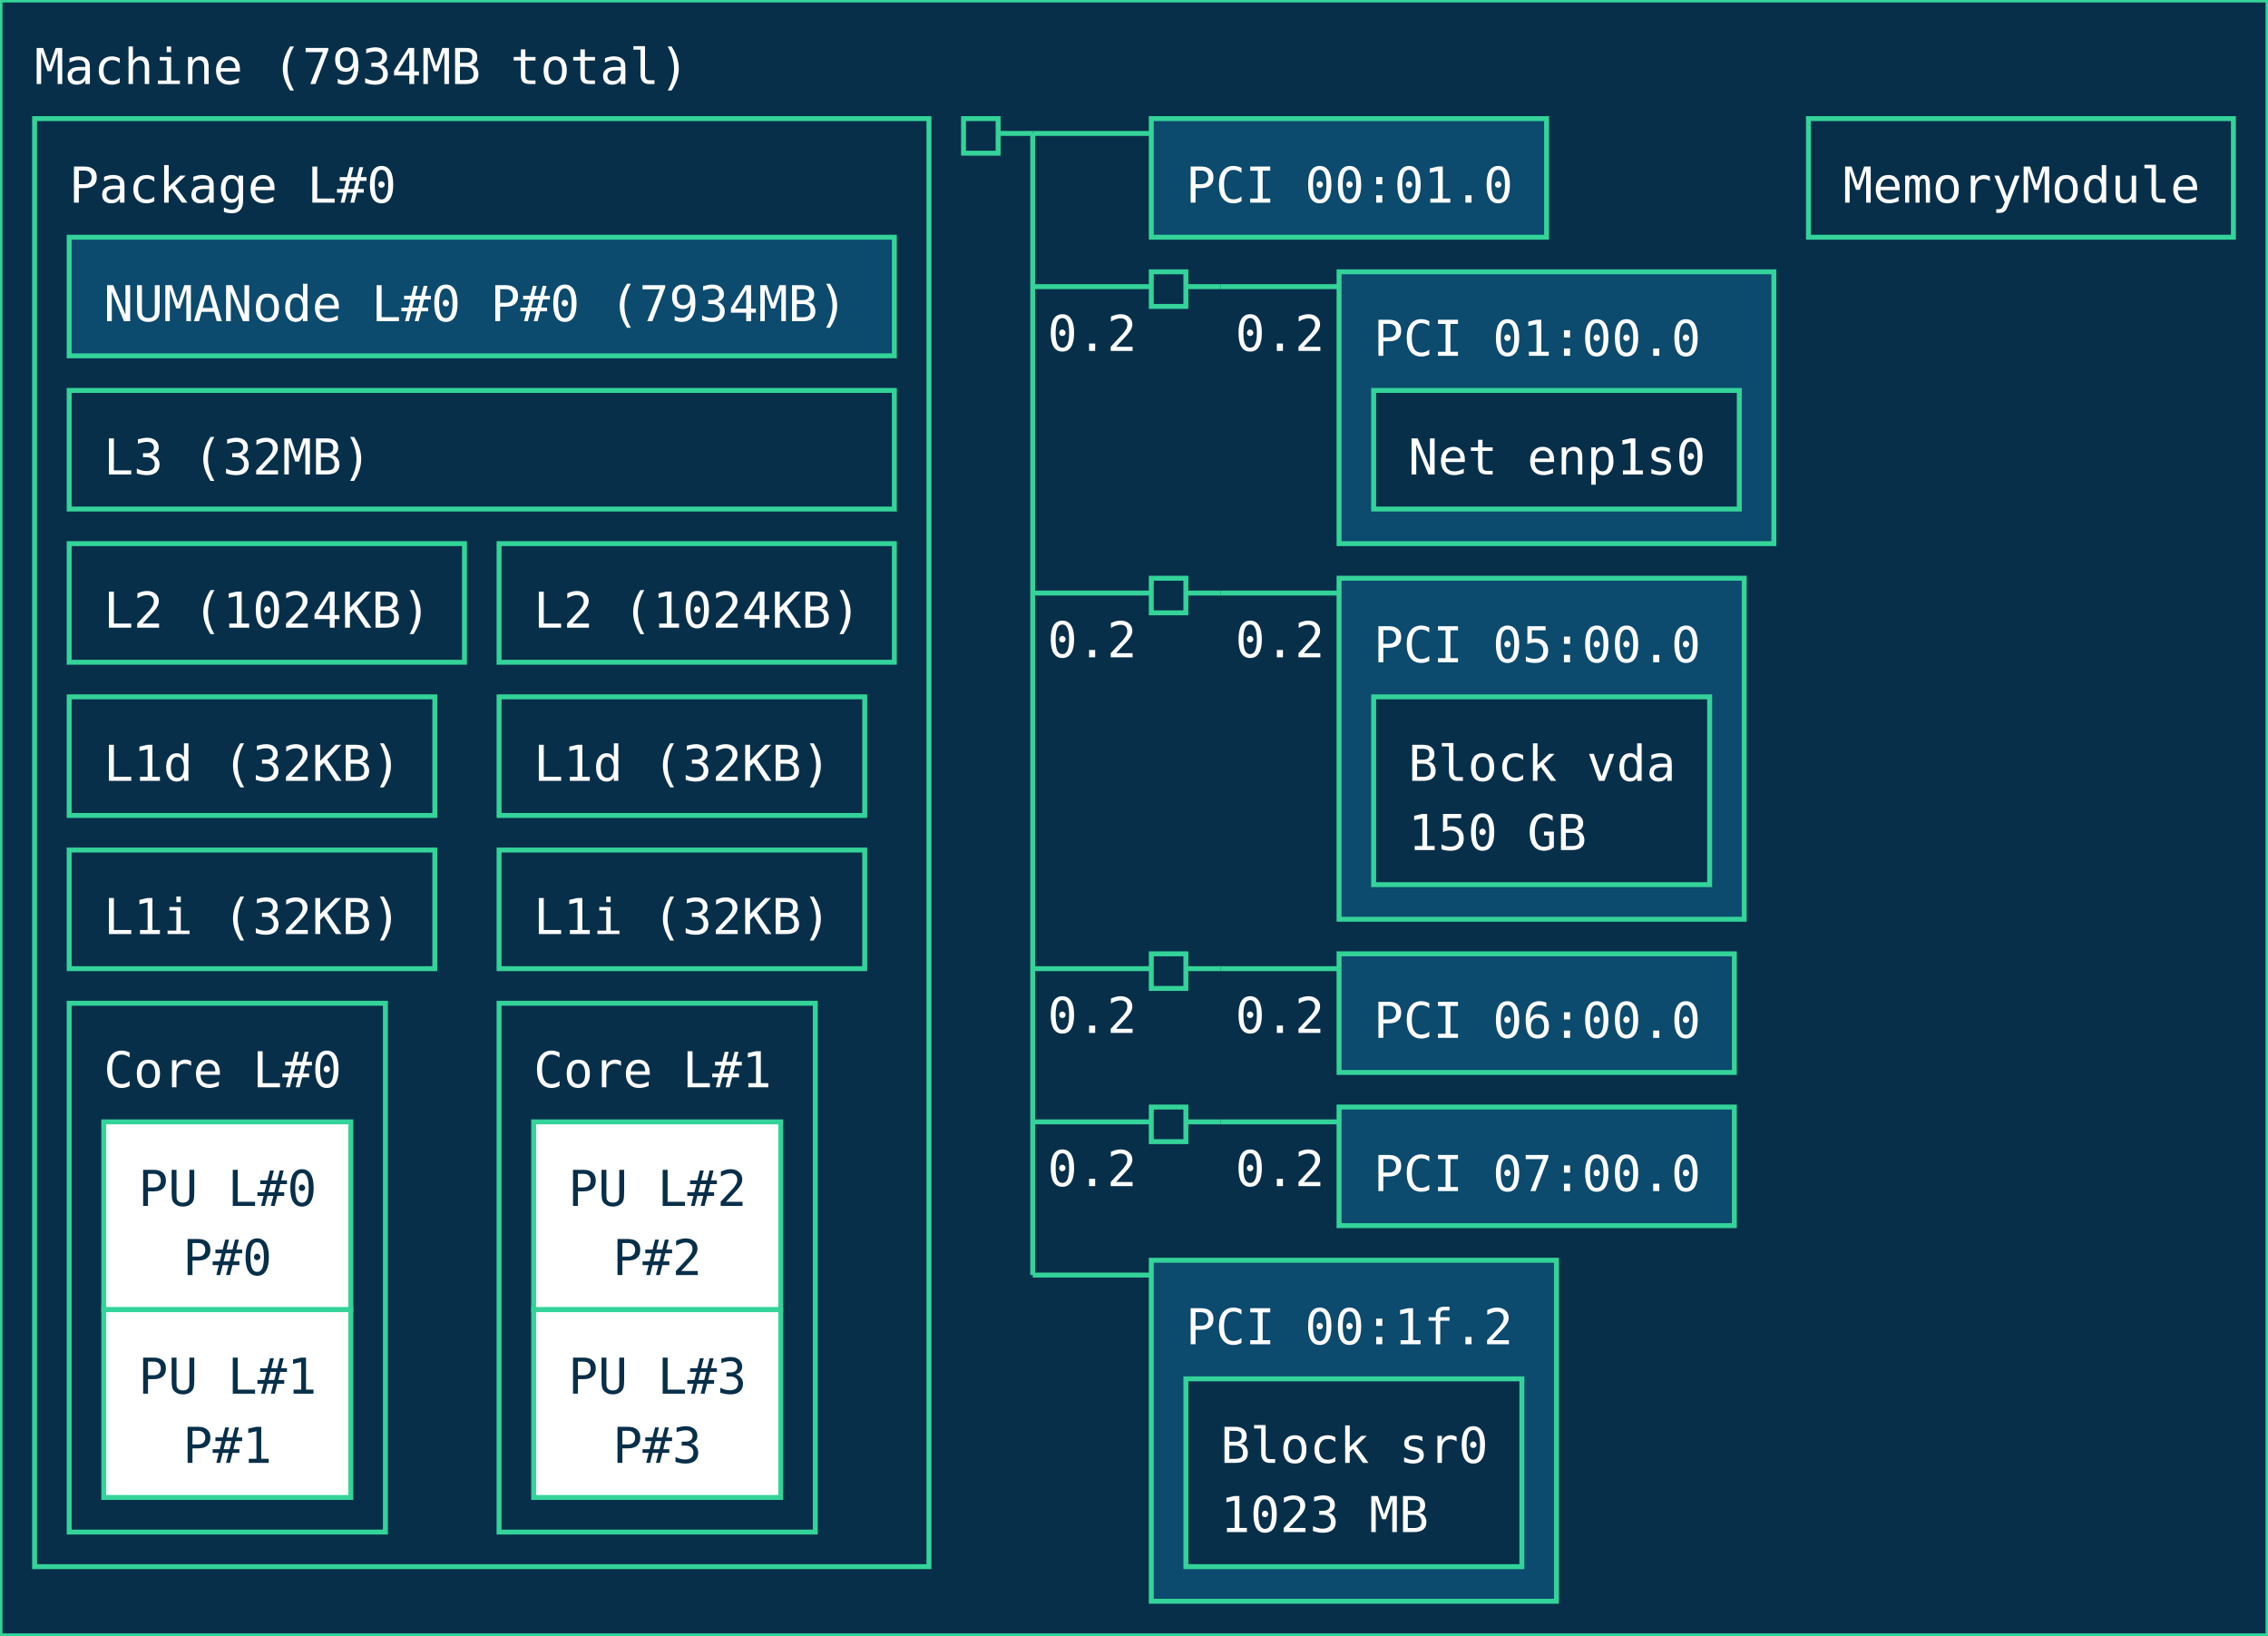
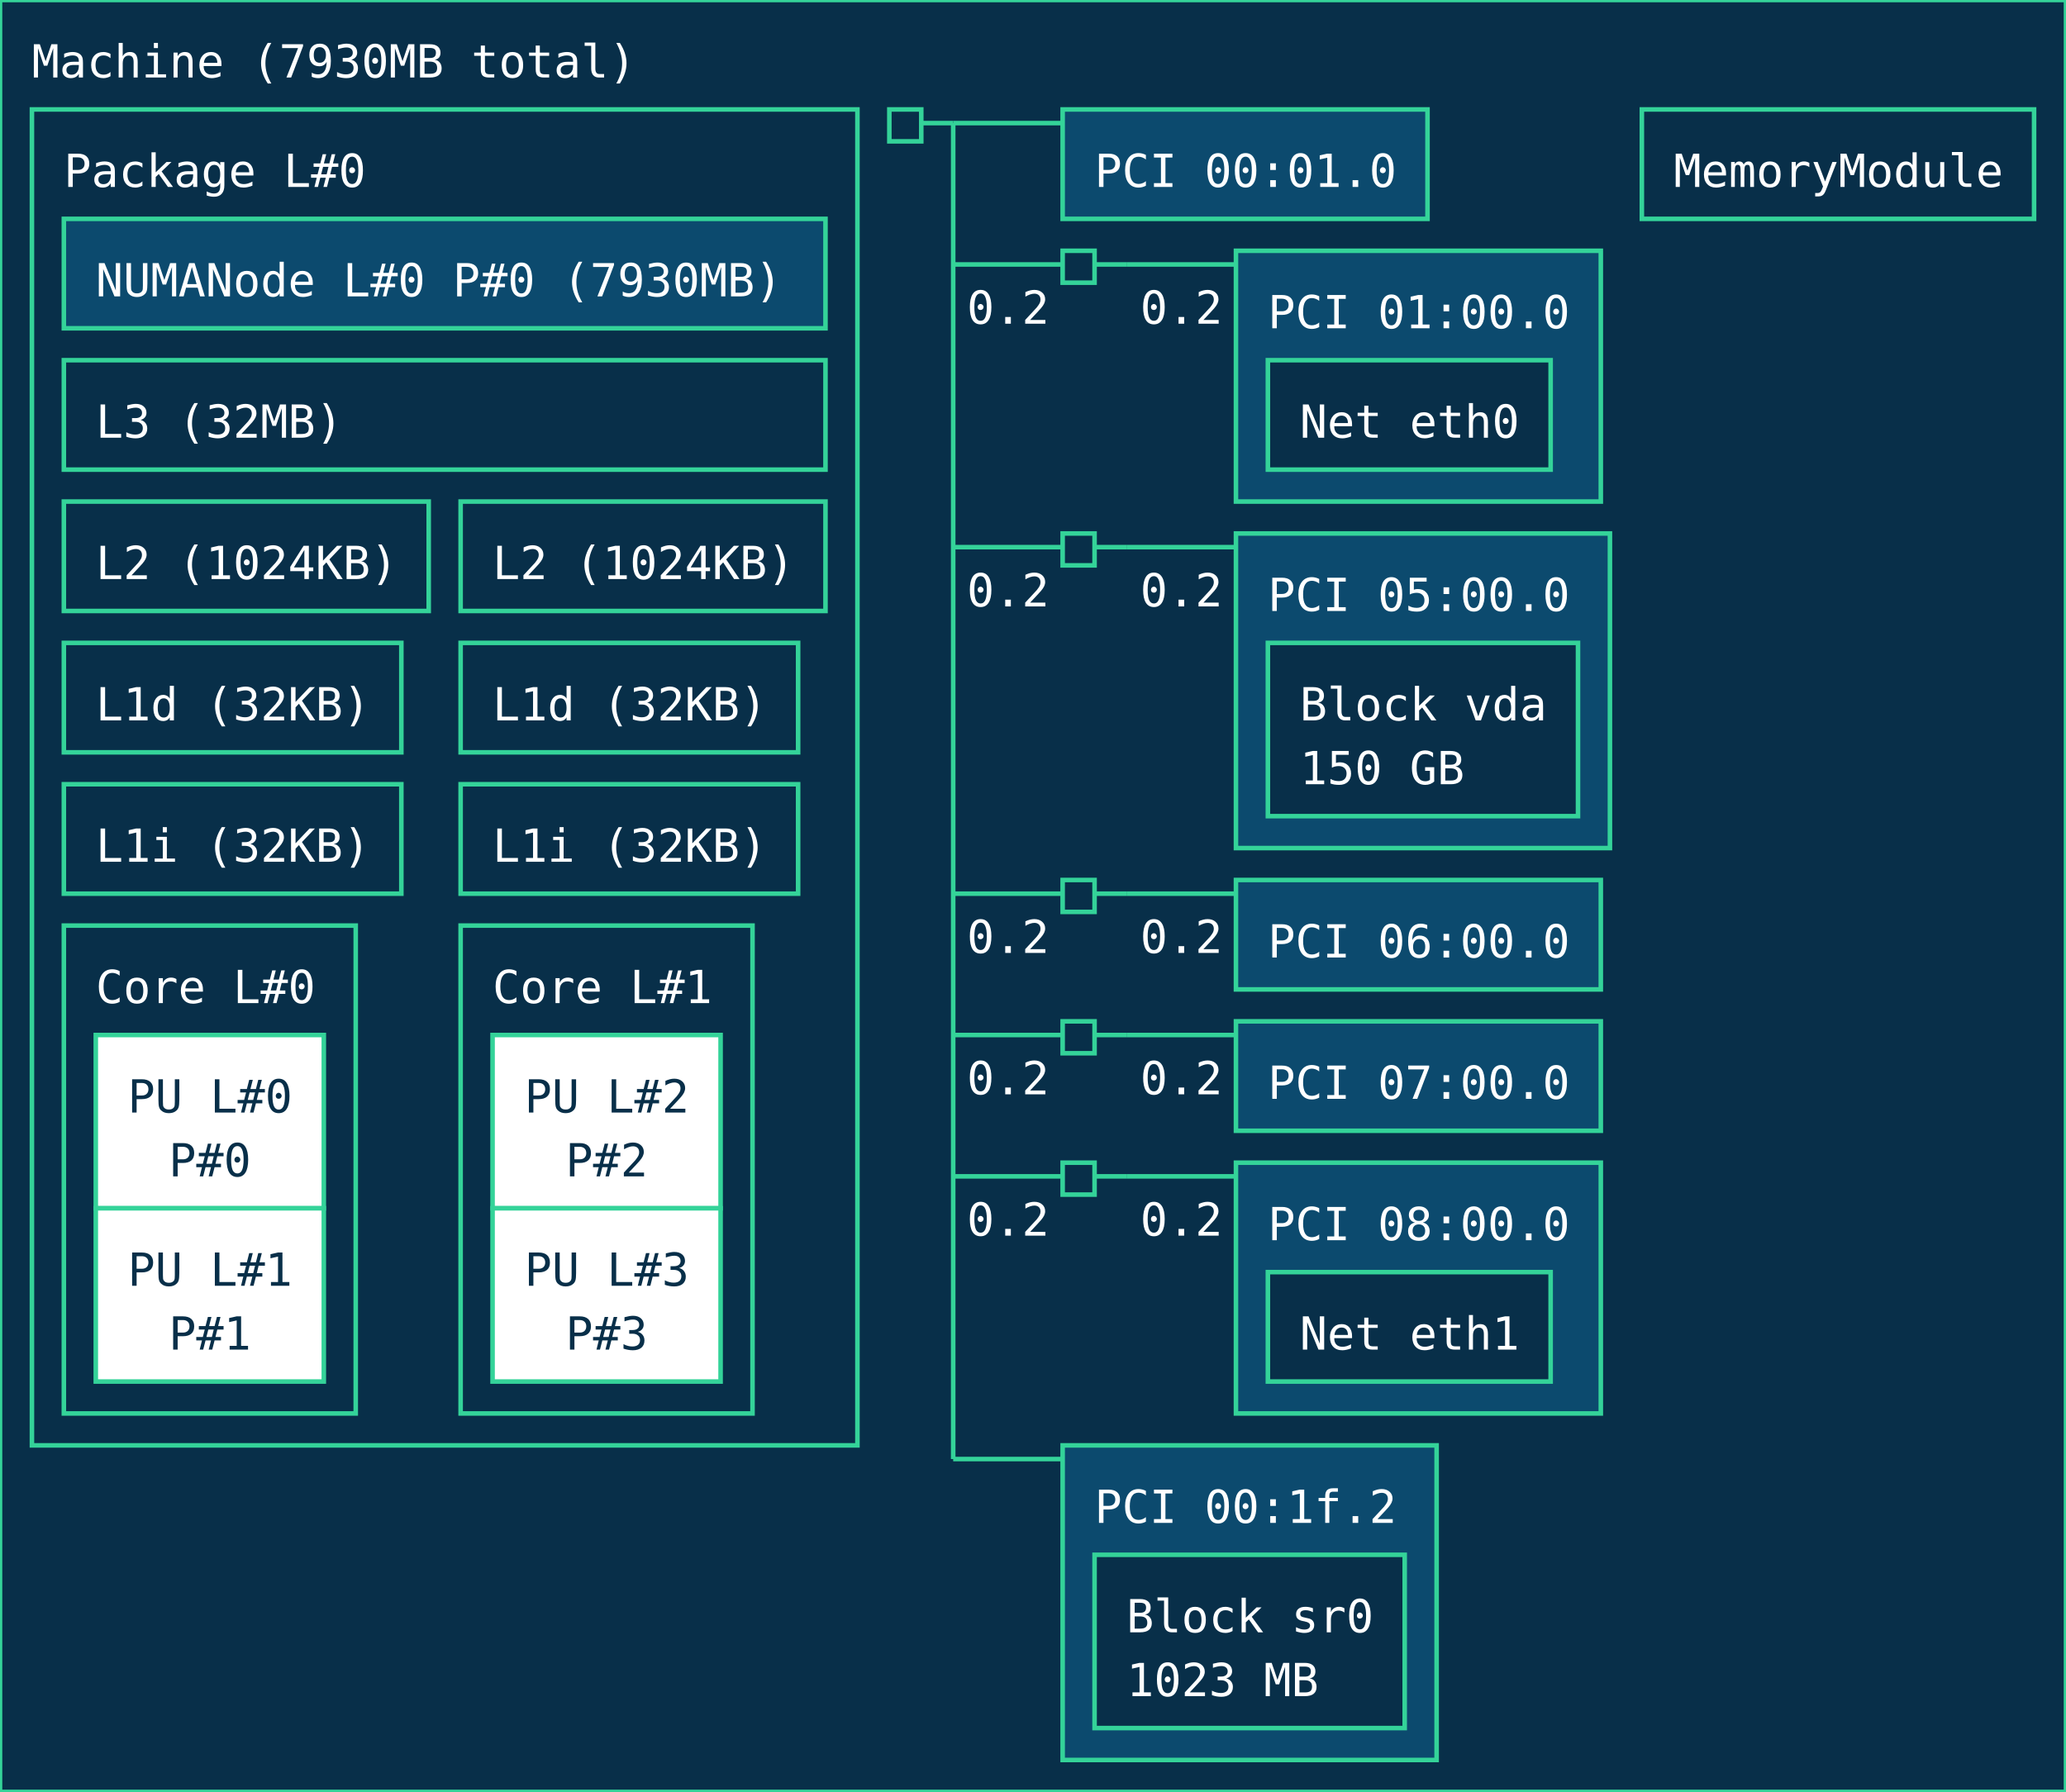
- <svg xmlns="http://www.w3.org/2000/svg" width="459px" height="331px" viewBox="0 0 459px 331px" version="1.1">
+ <svg xmlns="http://www.w3.org/2000/svg" width="453px" height="393px" viewBox="0 0 453px 393px" version="1.1">
  <style>
        text { pointer-events: none; font-family: ui-monospace, monospace; }
        rect { transition: stroke-width 0.15s ease, filter 0.15s ease; }
        rect:hover {
            stroke: #a7f3d0;
            stroke-width: 2;
            filter: brightness(1.2);
            cursor: pointer;
        }
    </style>
-   <rect id="Machine_0_rect" class="Machine" x="0" y="0" width="459" height="331" fill="#082f49" stroke="#34d399" stroke-width="1" />
-   <text id="Machine_0_text" class="Machine" font-family="ui-monospace, monospace" x="7" y="17" fill="#ffffff" font-size="10px">Machine (7934MB total)</text>
+   <rect id="Machine_0_rect" class="Machine" x="0" y="0" width="453" height="393" fill="#082f49" stroke="#34d399" stroke-width="1" />
+   <text id="Machine_0_text" class="Machine" font-family="ui-monospace, monospace" x="7" y="17" fill="#ffffff" font-size="10px">Machine (7930MB total)</text>
  <rect id="Package_0_rect" class="Package" x="7" y="24" width="181" height="293" fill="#082f49" stroke="#34d399" stroke-width="1" />
  <text id="Package_0_text" class="Package" font-family="ui-monospace, monospace" x="14" y="41" fill="#ffffff" font-size="10px">Package L#0</text>
  <rect id="L3_0_rect" class="L3" x="14" y="79" width="167" height="24" fill="#082f49" stroke="#34d399" stroke-width="1" data-description="CPU Level 3 (L3) cache" />
  <text id="L3_0_text" class="L3" font-family="ui-monospace, monospace" x="21" y="96" fill="#ffffff" font-size="10px">L3 (32MB)</text>
  <rect id="L2_0_rect" class="L2" x="14" y="110" width="80" height="24" fill="#082f49" stroke="#34d399" stroke-width="1" data-description="CPU Level 2 (L2) cache" />
  <text id="L2_0_text" class="L2" font-family="ui-monospace, monospace" x="21" y="127" fill="#ffffff" font-size="10px">L2 (1024KB)</text>
  <rect id="L1d_0_rect" class="L1d" x="14" y="141" width="74" height="24" fill="#082f49" stroke="#34d399" stroke-width="1" data-description="CPU Level 1 (L1) data cache" />
  <text id="L1d_0_text" class="L1d" font-family="ui-monospace, monospace" x="21" y="158" fill="#ffffff" font-size="10px">L1d (32KB)</text>
  <rect id="L1i_0_rect" class="L1i" x="14" y="172" width="74" height="24" fill="#082f49" stroke="#34d399" stroke-width="1" data-description="CPU Level 1 (L1) instruction cache" />
  <text id="L1i_0_text" class="L1i" font-family="ui-monospace, monospace" x="21" y="189" fill="#ffffff" font-size="10px">L1i (32KB)</text>
  <rect id="Core_0_rect" class="Core" x="14" y="203" width="64" height="107" fill="#082f49" stroke="#34d399" stroke-width="1" />
  <text id="Core_0_text" class="Core" font-family="ui-monospace, monospace" x="21" y="220" fill="#ffffff" font-size="10px">Core L#0</text>
  <rect id="PU_0_rect" class="PU" x="21" y="227" width="50" height="38" fill="#ffffff" stroke="#34d399" stroke-width="1" data-description="Processing unit" />
  <text id="PU_0_text" class="PU" font-family="ui-monospace, monospace" x="28" y="244" fill="#082f49" font-size="10px">PU L#0</text>
  <text id="PU_0_text_1" class="PU" font-family="ui-monospace, monospace" x="37" y="258" fill="#082f49" font-size="10px">P#0</text>
  <rect id="PU_1_rect" class="PU" x="21" y="265" width="50" height="38" fill="#ffffff" stroke="#34d399" stroke-width="1" data-description="Processing unit" />
  <text id="PU_1_text" class="PU" font-family="ui-monospace, monospace" x="28" y="282" fill="#082f49" font-size="10px">PU L#1</text>
  <text id="PU_1_text_1" class="PU" font-family="ui-monospace, monospace" x="37" y="296" fill="#082f49" font-size="10px">P#1</text>
  <rect id="L2_1_rect" class="L2" x="101" y="110" width="80" height="24" fill="#082f49" stroke="#34d399" stroke-width="1" data-description="CPU Level 2 (L2) cache" />
  <text id="L2_1_text" class="L2" font-family="ui-monospace, monospace" x="108" y="127" fill="#ffffff" font-size="10px">L2 (1024KB)</text>
  <rect id="L1d_1_rect" class="L1d" x="101" y="141" width="74" height="24" fill="#082f49" stroke="#34d399" stroke-width="1" data-description="CPU Level 1 (L1) data cache" />
  <text id="L1d_1_text" class="L1d" font-family="ui-monospace, monospace" x="108" y="158" fill="#ffffff" font-size="10px">L1d (32KB)</text>
  <rect id="L1i_1_rect" class="L1i" x="101" y="172" width="74" height="24" fill="#082f49" stroke="#34d399" stroke-width="1" data-description="CPU Level 1 (L1) instruction cache" />
  <text id="L1i_1_text" class="L1i" font-family="ui-monospace, monospace" x="108" y="189" fill="#ffffff" font-size="10px">L1i (32KB)</text>
  <rect id="Core_1_rect" class="Core" x="101" y="203" width="64" height="107" fill="#082f49" stroke="#34d399" stroke-width="1" />
  <text id="Core_1_text" class="Core" font-family="ui-monospace, monospace" x="108" y="220" fill="#ffffff" font-size="10px">Core L#1</text>
  <rect id="PU_2_rect" class="PU" x="108" y="227" width="50" height="38" fill="#ffffff" stroke="#34d399" stroke-width="1" data-description="Processing unit" />
  <text id="PU_2_text" class="PU" font-family="ui-monospace, monospace" x="115" y="244" fill="#082f49" font-size="10px">PU L#2</text>
  <text id="PU_2_text_1" class="PU" font-family="ui-monospace, monospace" x="124" y="258" fill="#082f49" font-size="10px">P#2</text>
  <rect id="PU_3_rect" class="PU" x="108" y="265" width="50" height="38" fill="#ffffff" stroke="#34d399" stroke-width="1" data-description="Processing unit" />
  <text id="PU_3_text" class="PU" font-family="ui-monospace, monospace" x="115" y="282" fill="#082f49" font-size="10px">PU L#3</text>
  <text id="PU_3_text_1" class="PU" font-family="ui-monospace, monospace" x="124" y="296" fill="#082f49" font-size="10px">P#3</text>
  <rect id="NUMANode_0_rect" class="NUMANode" x="14" y="48" width="167" height="24" fill="#0c4a6e" stroke="#34d399" stroke-width="1" />
-   <text id="NUMANode_0_text" class="NUMANode" font-family="ui-monospace, monospace" x="21" y="65" fill="#ffffff" font-size="10px">NUMANode L#0 P#0 (7934MB)</text>
+   <text id="NUMANode_0_text" class="NUMANode" font-family="ui-monospace, monospace" x="21" y="65" fill="#ffffff" font-size="10px">NUMANode L#0 P#0 (7930MB)</text>
  <rect id="HostBridge_0_rect" class="HostBridge" x="195" y="24" width="7" height="7" fill="#082f49" stroke="#34d399" stroke-width="1" data-description="Host bridge" />
  <line id="HostBridge_0_line" class="HostBridge" x1="202" y1="27" x2="209" y2="27" stroke="#34d399" stroke-width="1" />
  <line id="HostBridge_0_line_2" class="HostBridge" x1="209" y1="27" x2="233" y2="27" stroke="#34d399" stroke-width="1" />
  <line id="HostBridge_0_line_3" class="HostBridge" x1="209" y1="58" x2="233" y2="58" stroke="#34d399" stroke-width="1" />
  <text id="HostBridge_0_text_3" class="HostBridge" font-family="ui-monospace, monospace" x="212" y="71" fill="#ffffff" font-size="10px" data-description="Host bridge speed">0.2</text>
  <line id="HostBridge_0_line_4" class="HostBridge" x1="209" y1="120" x2="233" y2="120" stroke="#34d399" stroke-width="1" />
  <text id="HostBridge_0_text_4" class="HostBridge" font-family="ui-monospace, monospace" x="212" y="133" fill="#ffffff" font-size="10px" data-description="Host bridge speed">0.2</text>
  <line id="HostBridge_0_line_5" class="HostBridge" x1="209" y1="196" x2="233" y2="196" stroke="#34d399" stroke-width="1" />
  <text id="HostBridge_0_text_5" class="HostBridge" font-family="ui-monospace, monospace" x="212" y="209" fill="#ffffff" font-size="10px" data-description="Host bridge speed">0.2</text>
  <line id="HostBridge_0_line_6" class="HostBridge" x1="209" y1="227" x2="233" y2="227" stroke="#34d399" stroke-width="1" />
  <text id="HostBridge_0_text_6" class="HostBridge" font-family="ui-monospace, monospace" x="212" y="240" fill="#ffffff" font-size="10px" data-description="Host bridge speed">0.2</text>
  <line id="HostBridge_0_line_7" class="HostBridge" x1="209" y1="258" x2="233" y2="258" stroke="#34d399" stroke-width="1" />
-   <line id="HostBridge_0_line_1" class="HostBridge" x1="209" y1="27" x2="209" y2="258" stroke="#34d399" stroke-width="1" />
+   <text id="HostBridge_0_text_7" class="HostBridge" font-family="ui-monospace, monospace" x="212" y="271" fill="#ffffff" font-size="10px" data-description="Host bridge speed">0.2</text>
+   <line id="HostBridge_0_line_8" class="HostBridge" x1="209" y1="320" x2="233" y2="320" stroke="#34d399" stroke-width="1" />
+   <line id="HostBridge_0_line_1" class="HostBridge" x1="209" y1="27" x2="209" y2="320" stroke="#34d399" stroke-width="1" />
  <rect id="PCI_0_rect" class="PCI" x="233" y="24" width="80" height="24" fill="#0c4a6e" stroke="#34d399" stroke-width="1" />
  <text id="PCI_0_text" class="PCI" font-family="ui-monospace, monospace" x="240" y="41" fill="#ffffff" font-size="10px">PCI 00:01.0</text>
  <rect id="PCIBridge_1_rect" class="PCIBridge" x="233" y="55" width="7" height="7" fill="#082f49" stroke="#34d399" stroke-width="1" data-description="PCI bridge" />
  <line id="PCIBridge_1_line" class="PCIBridge" x1="240" y1="58" x2="247" y2="58" stroke="#34d399" stroke-width="1" />
  <line id="PCIBridge_1_line_2" class="PCIBridge" x1="247" y1="58" x2="271" y2="58" stroke="#34d399" stroke-width="1" />
  <text id="PCIBridge_1_text_2" class="PCIBridge" font-family="ui-monospace, monospace" x="250" y="71" fill="#ffffff" font-size="10px" data-description="PCI bridge speed">0.2</text>
  <line id="PCIBridge_1_line_1" class="PCIBridge" x1="247" y1="58" x2="247" y2="58" stroke="#34d399" stroke-width="1" />
-   <rect id="PCI_1_rect" class="PCI" x="271" y="55" width="88" height="55" fill="#0c4a6e" stroke="#34d399" stroke-width="1" />
+   <rect id="PCI_1_rect" class="PCI" x="271" y="55" width="80" height="55" fill="#0c4a6e" stroke="#34d399" stroke-width="1" />
  <text id="PCI_1_text" class="PCI" font-family="ui-monospace, monospace" x="278" y="72" fill="#ffffff" font-size="10px">PCI 01:00.0</text>
-   <rect id="Net_0_rect" class="Net" x="278" y="79" width="74" height="24" fill="#082f49" stroke="#34d399" stroke-width="1" />
-   <text id="Net_0_text" class="Net" font-family="ui-monospace, monospace" x="285" y="96" fill="#ffffff" font-size="10px">Net enp1s0</text>
+   <rect id="Net_0_rect" class="Net" x="278" y="79" width="62" height="24" fill="#082f49" stroke="#34d399" stroke-width="1" />
+   <text id="Net_0_text" class="Net" font-family="ui-monospace, monospace" x="285" y="96" fill="#ffffff" font-size="10px">Net eth0</text>
  <rect id="PCIBridge_2_rect" class="PCIBridge" x="233" y="117" width="7" height="7" fill="#082f49" stroke="#34d399" stroke-width="1" data-description="PCI bridge" />
  <line id="PCIBridge_2_line" class="PCIBridge" x1="240" y1="120" x2="247" y2="120" stroke="#34d399" stroke-width="1" />
  <line id="PCIBridge_2_line_2" class="PCIBridge" x1="247" y1="120" x2="271" y2="120" stroke="#34d399" stroke-width="1" />
  <text id="PCIBridge_2_text_2" class="PCIBridge" font-family="ui-monospace, monospace" x="250" y="133" fill="#ffffff" font-size="10px" data-description="PCI bridge speed">0.2</text>
  <line id="PCIBridge_2_line_1" class="PCIBridge" x1="247" y1="120" x2="247" y2="120" stroke="#34d399" stroke-width="1" />
  <rect id="PCI_2_rect" class="PCI" x="271" y="117" width="82" height="69" fill="#0c4a6e" stroke="#34d399" stroke-width="1" />
  <text id="PCI_2_text" class="PCI" font-family="ui-monospace, monospace" x="278" y="134" fill="#ffffff" font-size="10px">PCI 05:00.0</text>
  <rect id="Block_1_rect" class="Block" x="278" y="141" width="68" height="38" fill="#082f49" stroke="#34d399" stroke-width="1" />
  <text id="Block_1_text" class="Block" font-family="ui-monospace, monospace" x="285" y="158" fill="#ffffff" font-size="10px">Block vda</text>
  <text id="Block_1_text_1" class="Block" font-family="ui-monospace, monospace" x="285" y="172" fill="#ffffff" font-size="10px">150 GB</text>
  <rect id="PCIBridge_3_rect" class="PCIBridge" x="233" y="193" width="7" height="7" fill="#082f49" stroke="#34d399" stroke-width="1" data-description="PCI bridge" />
  <line id="PCIBridge_3_line" class="PCIBridge" x1="240" y1="196" x2="247" y2="196" stroke="#34d399" stroke-width="1" />
  <line id="PCIBridge_3_line_2" class="PCIBridge" x1="247" y1="196" x2="271" y2="196" stroke="#34d399" stroke-width="1" />
  <text id="PCIBridge_3_text_2" class="PCIBridge" font-family="ui-monospace, monospace" x="250" y="209" fill="#ffffff" font-size="10px" data-description="PCI bridge speed">0.2</text>
  <line id="PCIBridge_3_line_1" class="PCIBridge" x1="247" y1="196" x2="247" y2="196" stroke="#34d399" stroke-width="1" />
  <rect id="PCI_3_rect" class="PCI" x="271" y="193" width="80" height="24" fill="#0c4a6e" stroke="#34d399" stroke-width="1" />
  <text id="PCI_3_text" class="PCI" font-family="ui-monospace, monospace" x="278" y="210" fill="#ffffff" font-size="10px">PCI 06:00.0</text>
  <rect id="PCIBridge_4_rect" class="PCIBridge" x="233" y="224" width="7" height="7" fill="#082f49" stroke="#34d399" stroke-width="1" data-description="PCI bridge" />
  <line id="PCIBridge_4_line" class="PCIBridge" x1="240" y1="227" x2="247" y2="227" stroke="#34d399" stroke-width="1" />
  <line id="PCIBridge_4_line_2" class="PCIBridge" x1="247" y1="227" x2="271" y2="227" stroke="#34d399" stroke-width="1" />
  <text id="PCIBridge_4_text_2" class="PCIBridge" font-family="ui-monospace, monospace" x="250" y="240" fill="#ffffff" font-size="10px" data-description="PCI bridge speed">0.2</text>
  <line id="PCIBridge_4_line_1" class="PCIBridge" x1="247" y1="227" x2="247" y2="227" stroke="#34d399" stroke-width="1" />
  <rect id="PCI_4_rect" class="PCI" x="271" y="224" width="80" height="24" fill="#0c4a6e" stroke="#34d399" stroke-width="1" />
  <text id="PCI_4_text" class="PCI" font-family="ui-monospace, monospace" x="278" y="241" fill="#ffffff" font-size="10px">PCI 07:00.0</text>
-   <rect id="PCI_5_rect" class="PCI" x="233" y="255" width="82" height="69" fill="#0c4a6e" stroke="#34d399" stroke-width="1" />
-   <text id="PCI_5_text" class="PCI" font-family="ui-monospace, monospace" x="240" y="272" fill="#ffffff" font-size="10px">PCI 00:1f.2</text>
-   <rect id="Block_2_rect" class="Block" x="240" y="279" width="68" height="38" fill="#082f49" stroke="#34d399" stroke-width="1" />
-   <text id="Block_2_text" class="Block" font-family="ui-monospace, monospace" x="247" y="296" fill="#ffffff" font-size="10px">Block sr0</text>
-   <text id="Block_2_text_1" class="Block" font-family="ui-monospace, monospace" x="247" y="310" fill="#ffffff" font-size="10px">1023 MB</text>
-   <rect id="Misc_0_rect" class="Misc" x="366" y="24" width="86" height="24" fill="#082f49" stroke="#34d399" stroke-width="1" />
-   <text id="Misc_0_text" class="Misc" font-family="ui-monospace, monospace" x="373" y="41" fill="#ffffff" font-size="10px">MemoryModule</text>
+   <rect id="PCIBridge_5_rect" class="PCIBridge" x="233" y="255" width="7" height="7" fill="#082f49" stroke="#34d399" stroke-width="1" data-description="PCI bridge" />
+   <line id="PCIBridge_5_line" class="PCIBridge" x1="240" y1="258" x2="247" y2="258" stroke="#34d399" stroke-width="1" />
+   <line id="PCIBridge_5_line_2" class="PCIBridge" x1="247" y1="258" x2="271" y2="258" stroke="#34d399" stroke-width="1" />
+   <text id="PCIBridge_5_text_2" class="PCIBridge" font-family="ui-monospace, monospace" x="250" y="271" fill="#ffffff" font-size="10px" data-description="PCI bridge speed">0.2</text>
+   <line id="PCIBridge_5_line_1" class="PCIBridge" x1="247" y1="258" x2="247" y2="258" stroke="#34d399" stroke-width="1" />
+   <rect id="PCI_5_rect" class="PCI" x="271" y="255" width="80" height="55" fill="#0c4a6e" stroke="#34d399" stroke-width="1" />
+   <text id="PCI_5_text" class="PCI" font-family="ui-monospace, monospace" x="278" y="272" fill="#ffffff" font-size="10px">PCI 08:00.0</text>
+   <rect id="Net_2_rect" class="Net" x="278" y="279" width="62" height="24" fill="#082f49" stroke="#34d399" stroke-width="1" />
+   <text id="Net_2_text" class="Net" font-family="ui-monospace, monospace" x="285" y="296" fill="#ffffff" font-size="10px">Net eth1</text>
+   <rect id="PCI_6_rect" class="PCI" x="233" y="317" width="82" height="69" fill="#0c4a6e" stroke="#34d399" stroke-width="1" />
+   <text id="PCI_6_text" class="PCI" font-family="ui-monospace, monospace" x="240" y="334" fill="#ffffff" font-size="10px">PCI 00:1f.2</text>
+   <rect id="Block_3_rect" class="Block" x="240" y="341" width="68" height="38" fill="#082f49" stroke="#34d399" stroke-width="1" />
+   <text id="Block_3_text" class="Block" font-family="ui-monospace, monospace" x="247" y="358" fill="#ffffff" font-size="10px">Block sr0</text>
+   <text id="Block_3_text_1" class="Block" font-family="ui-monospace, monospace" x="247" y="372" fill="#ffffff" font-size="10px">1023 MB</text>
+   <rect id="Misc_0_rect" class="Misc" x="360" y="24" width="86" height="24" fill="#082f49" stroke="#34d399" stroke-width="1" />
+   <text id="Misc_0_text" class="Misc" font-family="ui-monospace, monospace" x="367" y="41" fill="#ffffff" font-size="10px">MemoryModule</text>
</svg>
